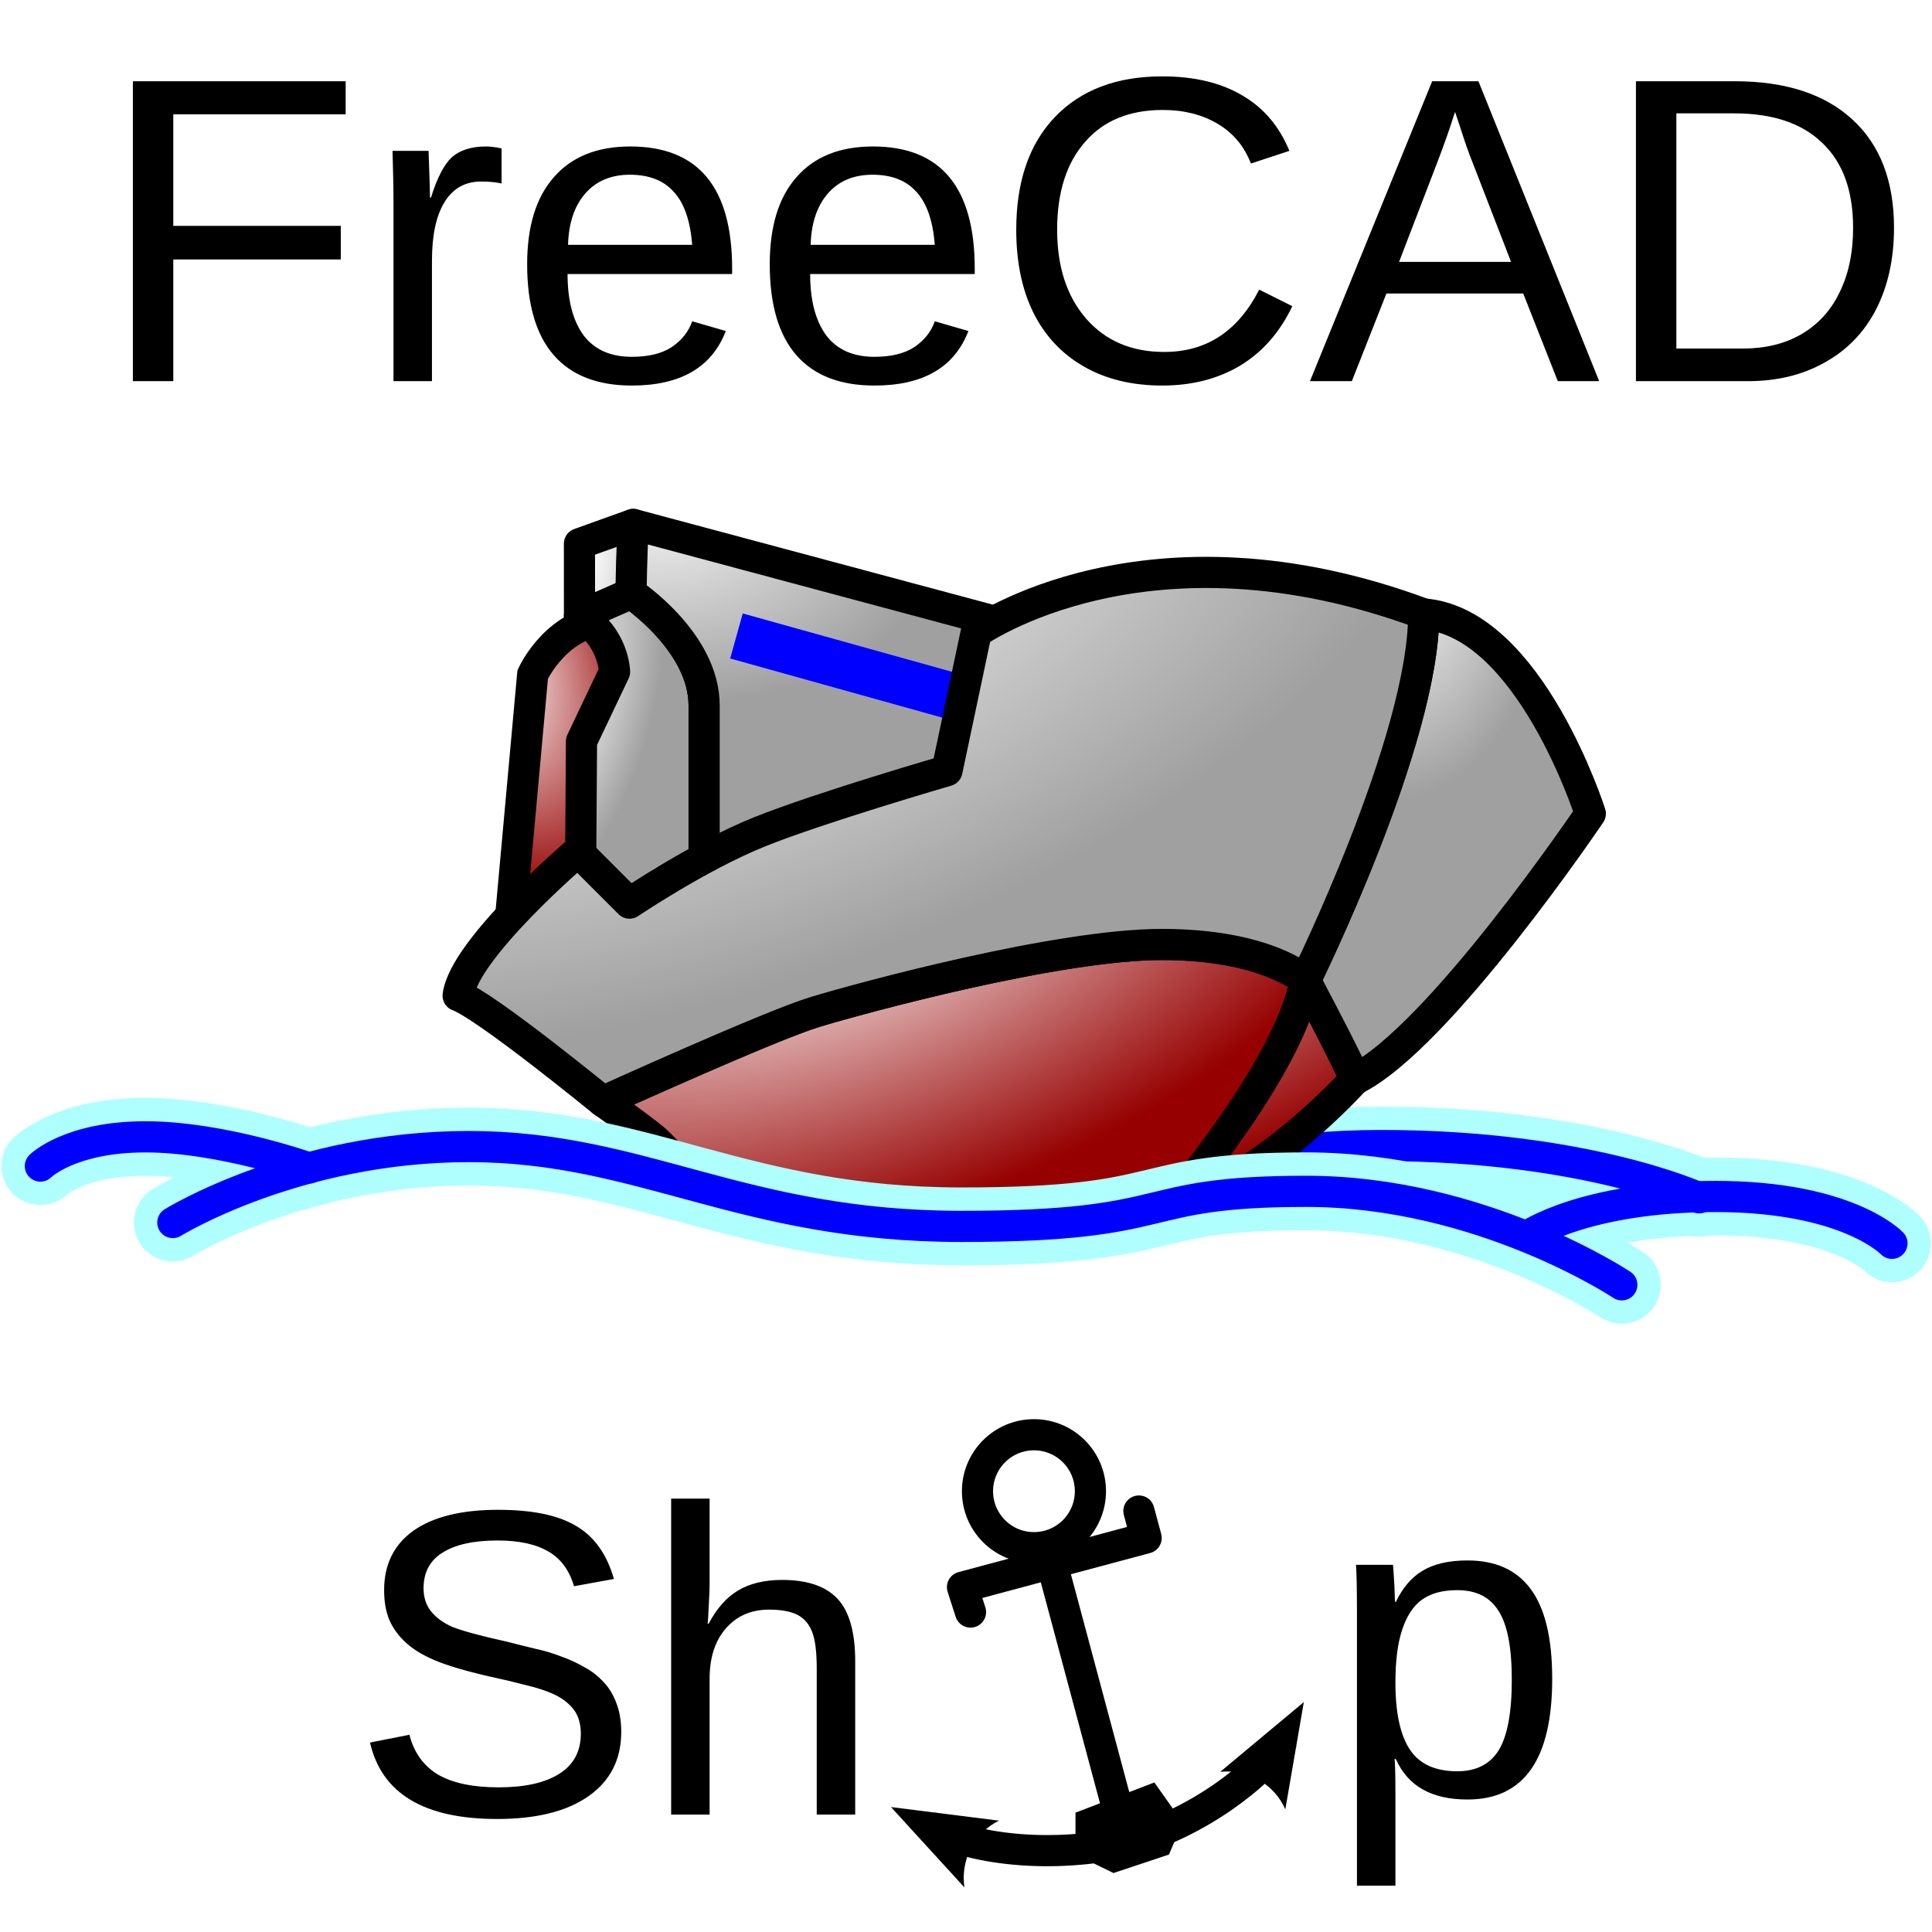
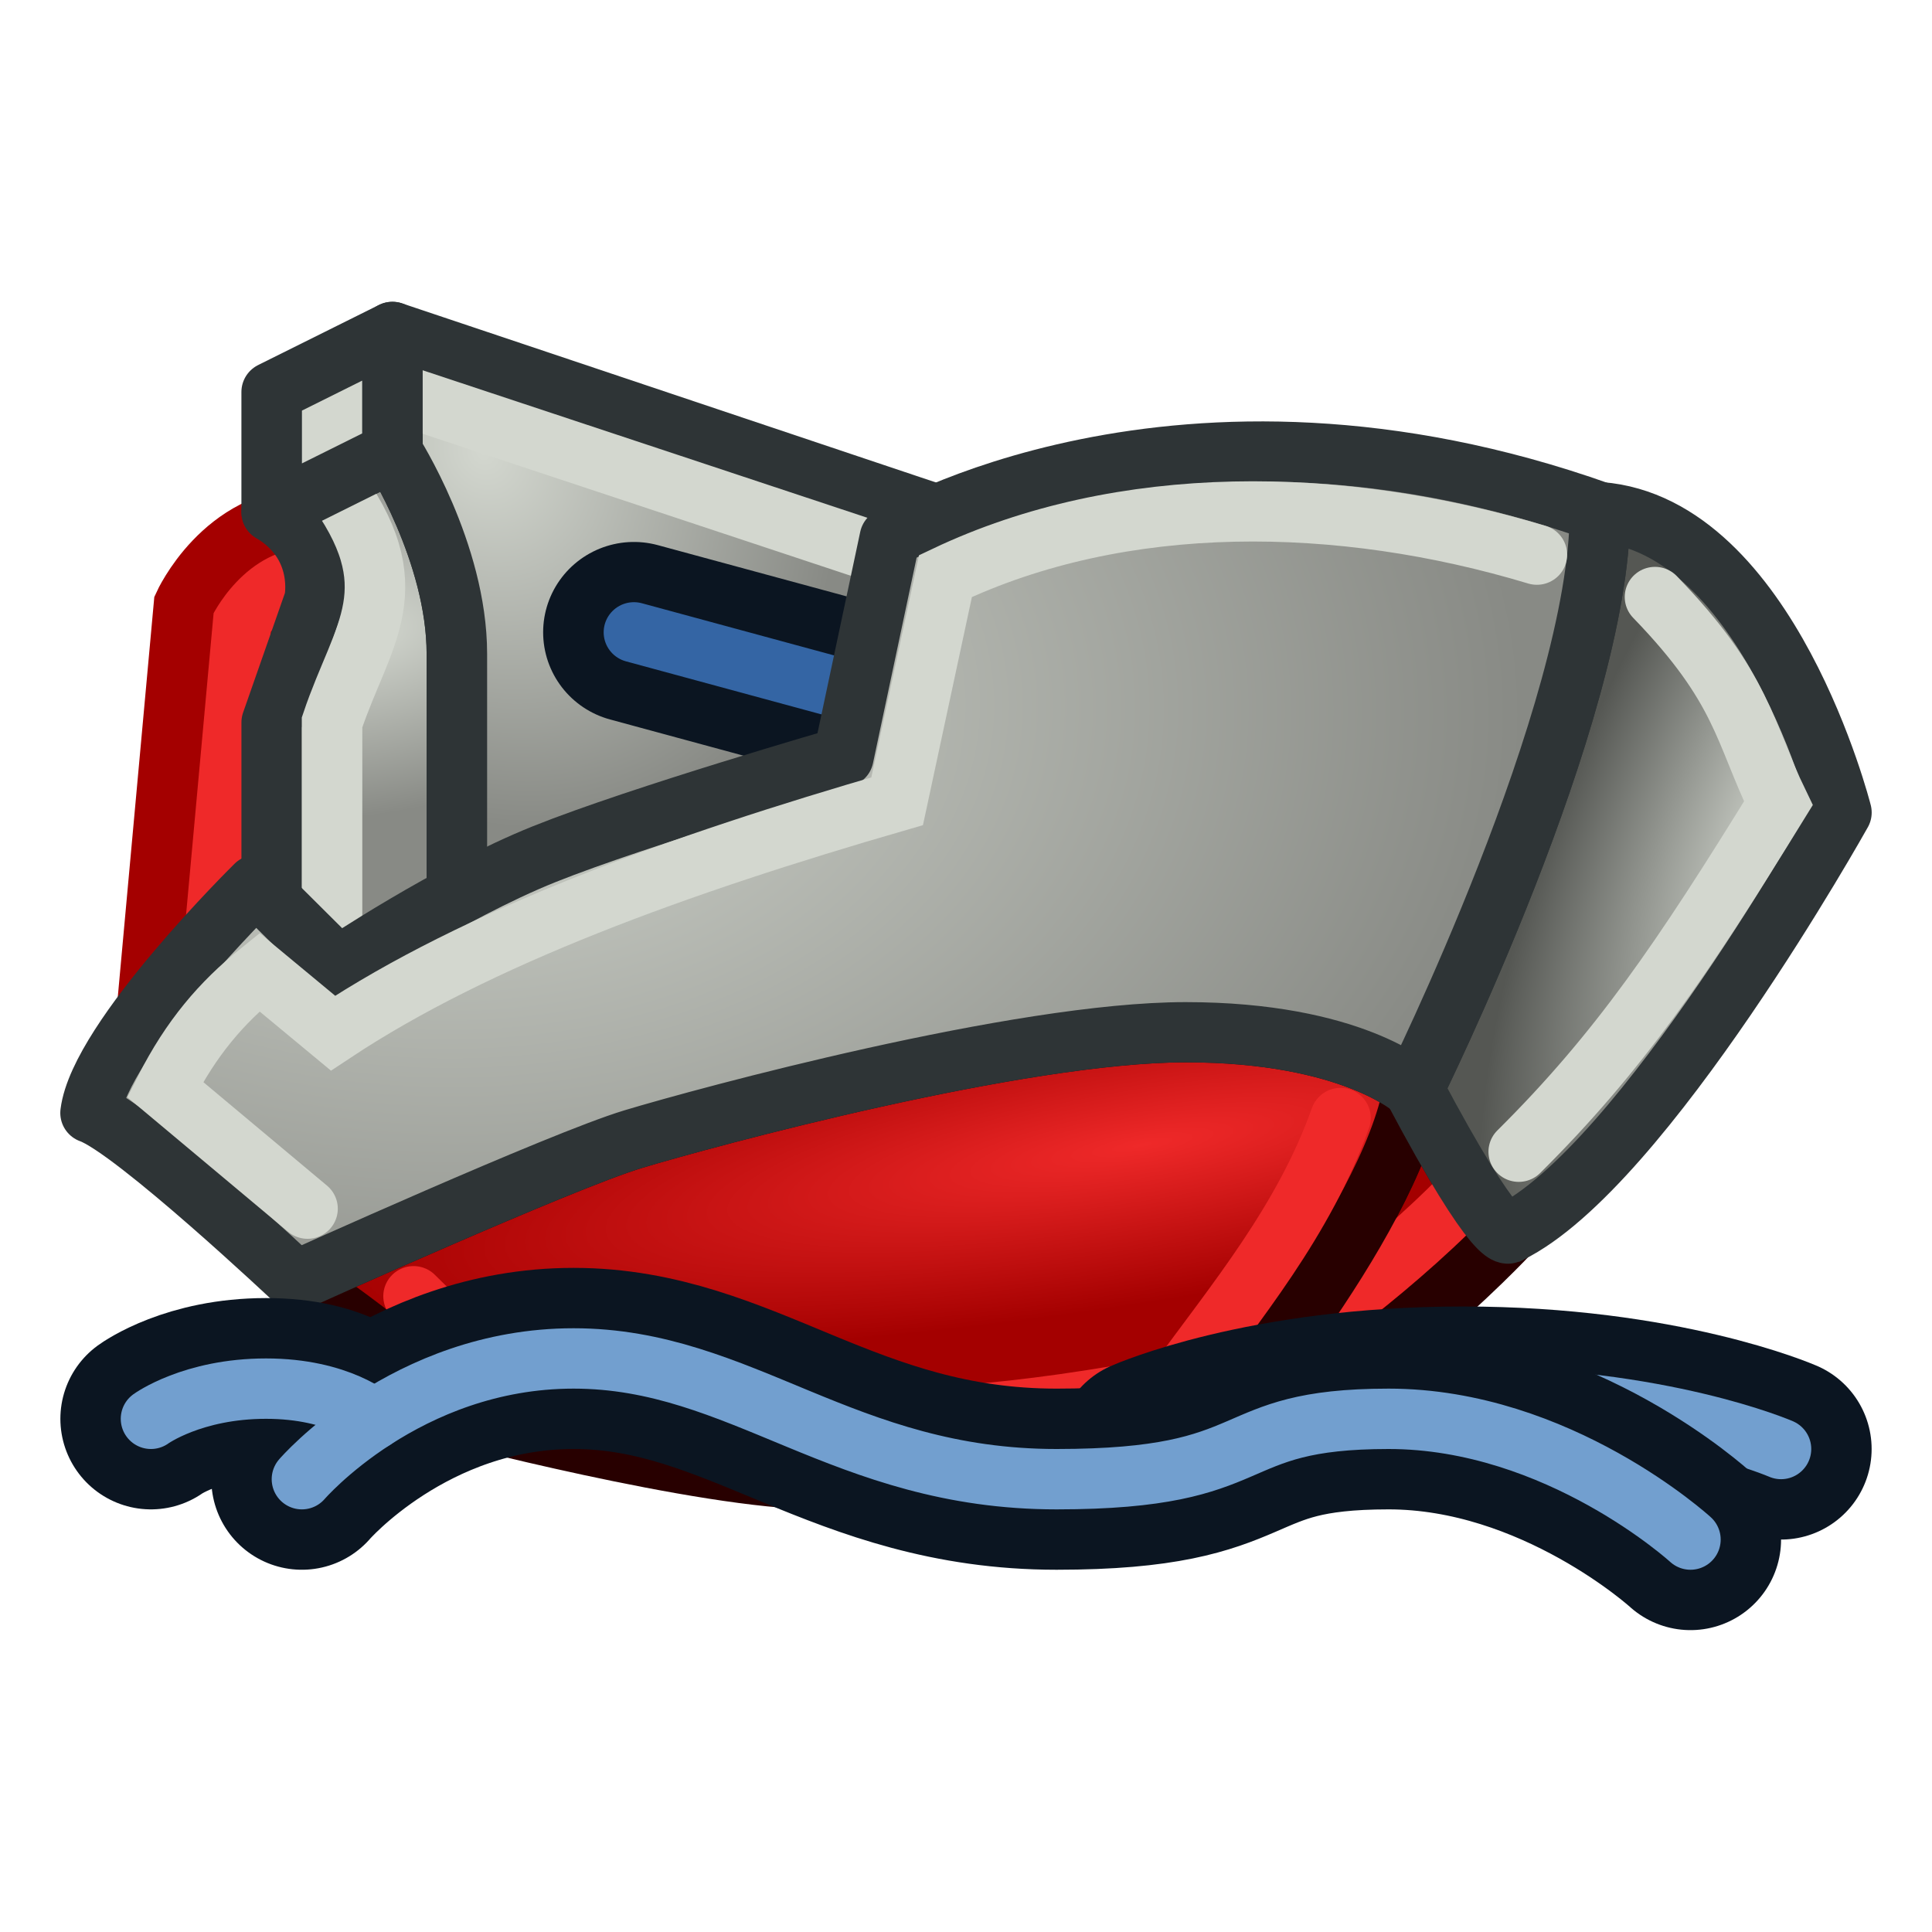
- <svg xmlns="http://www.w3.org/2000/svg" xmlns:xlink="http://www.w3.org/1999/xlink" width="256" height="256" id="svg2985" version="1.1">
+ <svg xmlns="http://www.w3.org/2000/svg" xmlns:xlink="http://www.w3.org/1999/xlink" width="64px" height="64px" id="svg2985" version="1.1">
  <defs id="defs2987">
-     <marker orient="auto" refY="0" refX="0" id="Arrow1Send" style="overflow:visible">
-       <path id="path4031" d="M 0,0 5,-5 -12.5,0 5,5 0,0 z" style="fill-rule:evenodd;stroke:#000000;stroke-width:1pt" transform="matrix(-0.2,0,0,-0.2,-1.2,0)" />
+     <marker orient="auto" refY="0.0" refX="0.0" id="Arrow1Send" style="overflow:visible;">
+       <path id="path4031" d="M 0.0,0.0 L 5.0,-5.0 L -12.5,0.0 L 5.0,5.0 L 0.0,0.0 z " style="fill-rule:evenodd;stroke:#000000;stroke-width:1.0pt;" transform="scale(0.2) rotate(180) translate(6,0)" />
    </marker>
-     <marker orient="auto" refY="0" refX="0" id="Arrow2Send" style="overflow:visible">
-       <path id="path4049" style="fill-rule:evenodd;stroke-width:0.625;stroke-linejoin:round" d="M 8.719,4.034 -2.207,0.016 8.719,-4.002 c -1.745,2.372 -1.735,5.617 -6e-7,8.035 z" transform="matrix(-0.3,0,0,-0.3,0.69,0)" />
+     <marker orient="auto" refY="0.0" refX="0.0" id="Arrow2Send" style="overflow:visible;">
+       <path id="path4049" style="fill-rule:evenodd;stroke-width:0.625;stroke-linejoin:round;" d="M 8.719,4.034 L -2.207,0.016 L 8.719,-4.002 C 6.973,-1.63 6.983,1.616 8.719,4.034 z " transform="scale(0.3) rotate(180) translate(-2.3,0)" />
    </marker>
-     <marker orient="auto" refY="0" refX="0" id="Arrow2Sstart" style="overflow:visible">
-       <path id="path4046" style="fill-rule:evenodd;stroke-width:0.625;stroke-linejoin:round" d="M 8.719,4.034 -2.207,0.016 8.719,-4.002 c -1.745,2.372 -1.735,5.617 -6e-7,8.035 z" transform="matrix(0.3,0,0,0.3,-0.69,0)" />
+     <marker orient="auto" refY="0.0" refX="0.0" id="Arrow2Sstart" style="overflow:visible">
+       <path id="path4046" style="fill-rule:evenodd;stroke-width:0.625;stroke-linejoin:round" d="M 8.719,4.034 L -2.207,0.016 L 8.719,-4.002 C 6.973,-1.63 6.983,1.616 8.719,4.034 z " transform="scale(0.3) translate(-2.3,0)" />
    </marker>
-     <marker orient="auto" refY="0" refX="0" id="Arrow2Mstart" style="overflow:visible">
-       <path id="path4040" style="fill-rule:evenodd;stroke-width:0.625;stroke-linejoin:round" d="M 8.719,4.034 -2.207,0.016 8.719,-4.002 c -1.745,2.372 -1.735,5.617 -6e-7,8.035 z" transform="scale(0.6,0.6)" />
+     <marker orient="auto" refY="0.0" refX="0.0" id="Arrow2Mstart" style="overflow:visible">
+       <path id="path4040" style="fill-rule:evenodd;stroke-width:0.625;stroke-linejoin:round" d="M 8.719,4.034 L -2.207,0.016 L 8.719,-4.002 C 6.973,-1.63 6.983,1.616 8.719,4.034 z " transform="scale(0.6) translate(0,0)" />
    </marker>
    <linearGradient id="linearGradient3900">
      <stop style="stop-color:#ffffff;stop-opacity:1;" offset="0" id="stop3902" />
      <stop style="stop-color:#a0a0a0;stop-opacity:1;" offset="1" id="stop3904" />
    </linearGradient>
    <linearGradient id="linearGradient3882">
      <stop style="stop-color:#ffffff;stop-opacity:1;" offset="0" id="stop3884" />
      <stop style="stop-color:#960000;stop-opacity:1;" offset="1" id="stop3886" />
    </linearGradient>
    <linearGradient id="linearGradient3860">
      <stop style="stop-color:#1e76e3;stop-opacity:1;" offset="0" id="stop3862" />
      <stop style="stop-color:#ffffff;stop-opacity:1;" offset="1" id="stop3864" />
    </linearGradient>
    <linearGradient xlink:href="#linearGradient3860-6" id="linearGradient3866-5" x1="31.125" y1="61.411" x2="30.114" y2="12.161" gradientUnits="userSpaceOnUse" />
    <linearGradient id="linearGradient3860-6">
      <stop style="stop-color:#5a9ff5;stop-opacity:1;" offset="0" id="stop3862-4" />
      <stop style="stop-color:#ffffff;stop-opacity:1;" offset="1" id="stop3864-4" />
    </linearGradient>
-     <radialGradient xlink:href="#linearGradient3882" id="radialGradient3890" cx="25.629" cy="38.445" fx="25.629" fy="38.445" r="11.77" gradientTransform="matrix(1.715961,-0.5951392,0.2922694,0.8426988,-28.84872,13.38741)" gradientUnits="userSpaceOnUse" />
-     <radialGradient xlink:href="#linearGradient3882" id="radialGradient3898" cx="31.803" cy="31.659" fx="31.803" fy="31.659" r="3.418" gradientTransform="matrix(4.734087,-1.179896,0.7314585,2.934825,-139.2891,-25.81716)" gradientUnits="userSpaceOnUse" />
-     <radialGradient xlink:href="#linearGradient3900" id="radialGradient3906" cx="20.212" cy="12.141" fx="20.212" fy="12.141" r="15.993" gradientTransform="matrix(1.69375,-0.5083302,0.2644766,0.8812327,-17.23268,18.82667)" gradientUnits="userSpaceOnUse" />
-     <radialGradient xlink:href="#linearGradient3900" id="radialGradient3914" cx="44.853" cy="22.64" fx="44.853" fy="22.64" r="5.074" gradientTransform="matrix(1,0,0,1.570512,0,-16.36741)" gradientUnits="userSpaceOnUse" />
-     <radialGradient xlink:href="#linearGradient3900" id="radialGradient3926" cx="18.051" cy="25.765" fx="18.051" fy="25.765" r="2.5" gradientTransform="matrix(1.187516,0.3000256,-0.661398,2.617846,13.65626,-48.87061)" gradientUnits="userSpaceOnUse" />
-     <radialGradient xlink:href="#linearGradient3900" id="radialGradient3930" gradientUnits="userSpaceOnUse" gradientTransform="matrix(1.187516,0.3000256,-0.661398,2.617846,13.65626,-48.87061)" cx="17.915" cy="24.185" fx="17.915" fy="24.185" r="2.5" />
-     <radialGradient xlink:href="#linearGradient3900" id="radialGradient3936" gradientUnits="userSpaceOnUse" gradientTransform="matrix(3.980826,0.9011177,-0.5961255,2.633476,-39.30629,-60.30421)" cx="18.421" cy="23.089" fx="18.421" fy="23.089" r="2.5" />
-     <radialGradient xlink:href="#linearGradient3882" id="radialGradient3946" cx="16.275" cy="23.719" fx="16.275" fy="23.719" r="3.682" gradientTransform="matrix(1.162297,-0.4241754,0.7124113,1.952101,-19.72707,-16.49821)" gradientUnits="userSpaceOnUse" />
-     <radialGradient xlink:href="#linearGradient3882" id="radialGradient3081" gradientUnits="userSpaceOnUse" gradientTransform="matrix(1.162297,-0.4241754,0.7124113,1.952101,-19.72707,-16.49821)" cx="16.275" cy="23.719" fx="16.275" fy="23.719" r="3.682" />
-     <radialGradient xlink:href="#linearGradient3900" id="radialGradient3083" gradientUnits="userSpaceOnUse" gradientTransform="matrix(1.187516,0.3000256,-0.661398,2.617846,13.65626,-48.87061)" cx="18.051" cy="25.765" fx="18.051" fy="25.765" r="2.5" />
-     <radialGradient xlink:href="#linearGradient3900" id="radialGradient3085" gradientUnits="userSpaceOnUse" gradientTransform="matrix(1.187516,0.3000256,-0.661398,2.617846,13.65626,-48.87061)" cx="17.915" cy="24.185" fx="17.915" fy="24.185" r="2.5" />
-     <radialGradient xlink:href="#linearGradient3900" id="radialGradient3087" gradientUnits="userSpaceOnUse" gradientTransform="matrix(3.980826,0.9011177,-0.5961255,2.633476,-39.30629,-60.30421)" cx="18.421" cy="23.089" fx="18.421" fy="23.089" r="2.5" />
-     <radialGradient xlink:href="#linearGradient3882" id="radialGradient3089" gradientUnits="userSpaceOnUse" gradientTransform="matrix(1.715961,-0.5951392,0.2922694,0.8426988,-28.84872,13.38741)" cx="25.629" cy="38.445" fx="25.629" fy="38.445" r="11.77" />
-     <radialGradient xlink:href="#linearGradient3882" id="radialGradient3091" gradientUnits="userSpaceOnUse" gradientTransform="matrix(4.734087,-1.179896,0.7314585,2.934825,-139.2891,-25.81716)" cx="31.803" cy="31.659" fx="31.803" fy="31.659" r="3.418" />
-     <radialGradient xlink:href="#linearGradient3900" id="radialGradient3093" gradientUnits="userSpaceOnUse" gradientTransform="matrix(1,0,0,1.570512,0,-16.36741)" cx="44.853" cy="22.64" fx="44.853" fy="22.64" r="5.074" />
-     <radialGradient xlink:href="#linearGradient3900" id="radialGradient3095" gradientUnits="userSpaceOnUse" gradientTransform="matrix(1.69375,-0.5083302,0.2644766,0.8812327,-17.23268,18.82667)" cx="20.212" cy="12.141" fx="20.212" fy="12.141" r="15.993" />
+     <linearGradient id="linearGradient3981">
+       <stop id="stop3983" offset="0" style="stop-color:#d3d7cf;stop-opacity:1" />
+       <stop id="stop3985" offset="1" style="stop-color:#888a85;stop-opacity:1" />
+     </linearGradient>
+     <linearGradient id="linearGradient3975">
+       <stop id="stop3977" offset="0" style="stop-color:#d3d7cf;stop-opacity:1" />
+       <stop id="stop3979" offset="1" style="stop-color:#888a85;stop-opacity:1" />
+     </linearGradient>
+     <linearGradient id="linearGradient3851">
+       <stop id="stop3853" offset="0" style="stop-color:#ef2929;stop-opacity:1" />
+       <stop id="stop3855" offset="1" style="stop-color:#a40000;stop-opacity:1" />
+     </linearGradient>
+     <linearGradient id="linearGradient3924">
+       <stop id="stop3926" offset="0" style="stop-color:#d3d7cf;stop-opacity:1" />
+       <stop id="stop3928" offset="1" style="stop-color:#555753;stop-opacity:1" />
+     </linearGradient>
+     <linearGradient id="linearGradient3932">
+       <stop id="stop3934" offset="0" style="stop-color:#d3d7cf;stop-opacity:1" />
+       <stop id="stop3936" offset="1" style="stop-color:#888a85;stop-opacity:1" />
+     </linearGradient>
+     <radialGradient xlink:href="#linearGradient3981" id="radialGradient3145" gradientUnits="userSpaceOnUse" gradientTransform="matrix(0.2434982,1.460991,-2.663366,0.4438938,83.6033,-17.06587)" cx="20.197" cy="25.416" fx="20.197" fy="25.416" r="2.5" />
+     <radialGradient xlink:href="#linearGradient3975" id="radialGradient3147" gradientUnits="userSpaceOnUse" gradientTransform="matrix(1.704489,2.678482,-2.277974,1.44962,44.85021,-66.29292)" cx="19.3" cy="23.917" fx="19.3" fy="23.917" r="2.5" />
+     <radialGradient xlink:href="#linearGradient3851" id="radialGradient3149" gradientUnits="userSpaceOnUse" gradientTransform="matrix(-2.335886,0.381384,-0.07170625,-0.4391838,-2.735927,51.80958)" cx="19.609" cy="43.434" fx="19.609" fy="43.434" r="11.77" />
+     <radialGradient xlink:href="#linearGradient3924" id="radialGradient3151" gradientUnits="userSpaceOnUse" gradientTransform="matrix(1.537354,-3.512408,1.279007,0.5598118,-142.1554,187.5996)" cx="49.533" cy="27.881" fx="49.533" fy="27.881" r="5.074" />
+     <radialGradient xlink:href="#linearGradient3932" id="radialGradient3153" gradientUnits="userSpaceOnUse" gradientTransform="matrix(2.255016,0.07544973,-0.05054569,1.510693,-120.157,-4.659936)" cx="20.411" cy="18.774" fx="20.411" fy="18.774" r="15.993" />
+     <radialGradient xlink:href="#linearGradient3981-3" id="radialGradient3909" gradientUnits="userSpaceOnUse" gradientTransform="matrix(0.2434982,1.460991,-2.663366,0.4438938,83.6033,-17.06587)" cx="20.197" cy="25.416" fx="20.197" fy="25.416" r="2.5" />
+     <linearGradient id="linearGradient3981-3">
+       <stop id="stop3983-6" offset="0" style="stop-color:#d3d7cf;stop-opacity:1" />
+       <stop id="stop3985-7" offset="1" style="stop-color:#888a85;stop-opacity:1" />
+     </linearGradient>
+     <radialGradient xlink:href="#linearGradient3975-5" id="radialGradient3913" gradientUnits="userSpaceOnUse" gradientTransform="matrix(1.704489,2.678482,-2.277974,1.44962,44.85021,-66.29292)" cx="19.3" cy="23.917" fx="19.3" fy="23.917" r="2.5" />
+     <linearGradient id="linearGradient3975-5">
+       <stop id="stop3977-3" offset="0" style="stop-color:#d3d7cf;stop-opacity:1" />
+       <stop id="stop3979-5" offset="1" style="stop-color:#888a85;stop-opacity:1" />
+     </linearGradient>
+     <radialGradient xlink:href="#linearGradient3851-6" id="radialGradient3829" gradientUnits="userSpaceOnUse" gradientTransform="matrix(-2.335886,0.381384,-0.07170625,-0.4391838,85.34644,51.03267)" cx="19.609" cy="43.434" fx="19.609" fy="43.434" r="11.77" />
+     <linearGradient id="linearGradient3851-6">
+       <stop id="stop3853-2" offset="0" style="stop-color:#ef2929;stop-opacity:1" />
+       <stop id="stop3855-9" offset="1" style="stop-color:#a40000;stop-opacity:1" />
+     </linearGradient>
+     <radialGradient xlink:href="#linearGradient3924-1" id="radialGradient3823" gradientUnits="userSpaceOnUse" gradientTransform="matrix(1.537354,-3.512408,1.279007,0.5598118,-54.073,186.8227)" cx="49.533" cy="27.881" fx="49.533" fy="27.881" r="5.074" />
+     <linearGradient id="linearGradient3924-1">
+       <stop id="stop3926-2" offset="0" style="stop-color:#d3d7cf;stop-opacity:1" />
+       <stop id="stop3928-7" offset="1" style="stop-color:#555753;stop-opacity:1" />
+     </linearGradient>
+     <radialGradient xlink:href="#linearGradient3932-0" id="radialGradient3820" gradientUnits="userSpaceOnUse" gradientTransform="matrix(2.255016,0.07544973,-0.05054569,1.510693,-32.07466,-5.436848)" cx="20.411" cy="18.774" fx="20.411" fy="18.774" r="15.993" />
+     <linearGradient id="linearGradient3932-0">
+       <stop id="stop3934-9" offset="0" style="stop-color:#d3d7cf;stop-opacity:1" />
+       <stop id="stop3936-3" offset="1" style="stop-color:#888a85;stop-opacity:1" />
+     </linearGradient>
+     <radialGradient xlink:href="#linearGradient3981-3" id="radialGradient3172" gradientUnits="userSpaceOnUse" gradientTransform="matrix(0.2434982,1.460991,-2.663366,0.4438938,83.6033,-17.06587)" cx="20.197" cy="25.416" fx="20.197" fy="25.416" r="2.5" />
+     <radialGradient xlink:href="#linearGradient3975-5" id="radialGradient3174" gradientUnits="userSpaceOnUse" gradientTransform="matrix(1.704489,2.678482,-2.277974,1.44962,44.85021,-66.29292)" cx="19.3" cy="23.917" fx="19.3" fy="23.917" r="2.5" />
+     <radialGradient xlink:href="#linearGradient3851-6" id="radialGradient3176" gradientUnits="userSpaceOnUse" gradientTransform="matrix(-2.335886,0.381384,-0.07170625,-0.4391838,85.34644,51.03267)" cx="19.609" cy="43.434" fx="19.609" fy="43.434" r="11.77" />
+     <radialGradient xlink:href="#linearGradient3924-1" id="radialGradient3178" gradientUnits="userSpaceOnUse" gradientTransform="matrix(1.537354,-3.512408,1.279007,0.5598118,-54.073,186.8227)" cx="49.533" cy="27.881" fx="49.533" fy="27.881" r="5.074" />
+     <radialGradient xlink:href="#linearGradient3932-0" id="radialGradient3180" gradientUnits="userSpaceOnUse" gradientTransform="matrix(2.255016,0.07544973,-0.05054569,1.510693,-32.07466,-5.436848)" cx="20.411" cy="18.774" fx="20.411" fy="18.774" r="15.993" />
  </defs>
-   <g id="layer1" transform="translate(0,192)">
-     <g id="g3045" transform="matrix(4.1291,0,0,4.1291,-0.5867063,-198.2687)">
-       <text id="text3992" y="13.75" x="3.25" style="font-size:40px;font-style:normal;font-variant:normal;font-weight:normal;font-stretch:normal;line-height:125%;letter-spacing:0px;word-spacing:0px;fill:#000000;fill-opacity:1;stroke:none;font-family:Arial;-inkscape-font-specification:Arial" xml:space="preserve">
-         <tspan style="font-size:14px" y="13.75" x="3.25" id="tspan3994">FreeCAD</tspan>
-       </text>
-       <path id="path3856" d="m 49.144,41.196 c 0,0 1.812,-1.282 6.055,-1.282 4.243,0 5.657,1.503 5.657,1.503" style="fill:none;stroke:#afffff;stroke-width:2.5;stroke-linecap:round;stroke-linejoin:round;stroke-miterlimit:4;stroke-opacity:1;stroke-dasharray:none" />
-       <path id="path3860" d="m 1.438,38.938 c 0,0 0.938,-0.938 3.375,-0.938 2.438,0 5.25,1 5.25,1" style="fill:none;stroke:#afffff;stroke-width:2.5;stroke-linecap:round;stroke-linejoin:round;stroke-miterlimit:4;stroke-opacity:1;stroke-dasharray:none" />
-       <path id="path3864" d="m 54.668,39.958 c 0,0 -3.624,-1.679 -10.209,-1.679 -6.585,0 -10.607,2.475 -10.607,2.475" style="fill:none;stroke:#afffff;stroke-width:2.5;stroke-linecap:round;stroke-linejoin:round;stroke-miterlimit:4;stroke-opacity:1;stroke-dasharray:none" />
-       <path style="fill:none;stroke:#0000ff;stroke-width:1;stroke-linecap:round;stroke-linejoin:round;stroke-miterlimit:4;stroke-opacity:1;stroke-dasharray:none" d="m 54.668,39.958 c 0,0 -3.624,-1.679 -10.209,-1.679 -6.585,0 -10.607,2.475 -10.607,2.475" id="path3866" />
-       <g id="g3977">
-         <g id="g3968">
-           <g id="g3953">
-             <path style="fill:url(#radialGradient3081);fill-opacity:1;stroke:#000000;stroke-width:1px;stroke-linecap:butt;stroke-linejoin:miter;stroke-opacity:1" d="m 16.529,30.943 0.707,-7.778 c 0,0 0.795,-1.768 2.563,-1.768 1.768,0 2.033,1.061 2.033,1.061 l 1.061,8.22 z" id="path3938" />
-             <g id="g3948">
-               <path id="path3918" d="m 18.738,21.286 1.657,-0.729 c 0,0 2.342,1.547 2.342,3.602 0,2.055 0,7.159 0,7.159 l -3.988,1.738 0.054,-7.748 1.061,-2.232 c 0,0 -0.022,-1.127 -1.127,-1.79 z" style="fill:url(#radialGradient3083);fill-opacity:1;stroke:#000000;stroke-width:1px;stroke-linecap:round;stroke-linejoin:round;stroke-opacity:1" />
-               <path style="fill:url(#radialGradient3085);fill-opacity:1;stroke:#000000;stroke-width:1px;stroke-linecap:round;stroke-linejoin:round;stroke-opacity:1" d="m 18.738,21.286 1.657,-0.729 0.066,-2.21 -1.724,0.619 z" id="path3928" />
-               <path style="fill:url(#radialGradient3087);fill-opacity:1;stroke:#000000;stroke-width:1px;stroke-linecap:round;stroke-linejoin:round;stroke-opacity:1" d="m 22.738,31.318 c 0,0 0,-5.104 0,-7.159 0,-2.055 -2.342,-3.602 -2.342,-3.602 0,-0.927 0.066,-2.21 0.066,-2.21 l 15.056,4.034 0,2.109 c 0,0 -1.93,-0.177 -1.93,1.503 0,1.679 0,7.513 0,7.513 z" id="path3932" />
-             </g>
-           </g>
-           <path id="path3966" d="M 23.776,21.927 32.152,24.263" style="fill:none;stroke:#0000ff;stroke-width:1.5;stroke-linecap:butt;stroke-linejoin:miter;stroke-miterlimit:4;stroke-opacity:1;stroke-dasharray:none" />
-         </g>
-         <g id="g3960">
-           <path id="path3870" d="m 42.029,32.976 c 0,0 -1.237,-1.149 -4.596,-1.149 -3.359,0 -9.679,1.724 -11.137,2.166 -1.458,0.442 -6.806,2.873 -6.806,2.873 0,0 1.458,1.016 1.768,1.326 0.309,0.309 1.282,1.326 1.282,1.326 0,0 5.171,1.37 7.513,1.37 2.342,0 7.734,-0.751 7.734,-0.751 0,0 3.757,-4.375 4.243,-7.159 z" style="fill:url(#radialGradient3089);fill-opacity:1;stroke:#000000;stroke-width:1px;stroke-linecap:round;stroke-linejoin:round;stroke-opacity:1" />
-           <path style="fill:url(#radialGradient3091);fill-opacity:1;stroke:#000000;stroke-width:1px;stroke-linecap:round;stroke-linejoin:round;stroke-opacity:1" d="m 37.786,40.135 c 0,0 3.757,-4.375 4.243,-7.159 1.724,3.27 1.591,3.182 1.591,3.182 0,0 -3.049,3.403 -5.834,3.977 z" id="path3874" />
-           <path id="path3876" d="m 45.829,21.22 c 0,4.066 -3.801,11.756 -3.801,11.756 1.724,3.27 1.591,3.182 1.591,3.182 2.696,-1.326 7.557,-8.529 7.557,-8.529 0,0 -1.945,-6.143 -5.347,-6.408" style="fill:url(#radialGradient3093);fill-opacity:1;stroke:#000000;stroke-width:1px;stroke-linecap:round;stroke-linejoin:round;stroke-opacity:1" />
-           <path style="fill:url(#radialGradient3095);fill-opacity:1;stroke:#000000;stroke-width:1px;stroke-linecap:round;stroke-linejoin:round;stroke-opacity:1" d="m 14.844,33.469 c 0.186,-1.506 3.844,-4.625 3.844,-4.625 L 20.344,30.5 c 0,0 2.219,-1.5 4.156,-2.281 C 26.438,27.438 30.531,26.25 30.531,26.25 l 0.938,-4.438 c 0,0 5.471,-3.904 14.361,-0.592 0,4.066 -3.801,11.756 -3.801,11.756 0,0 -1.237,-1.149 -4.596,-1.149 -3.359,0 -9.679,1.724 -11.137,2.166 -1.458,0.442 -6.806,2.873 -6.806,2.873 0,0 -3.771,-3.084 -4.646,-3.396" id="path3878" />
-         </g>
+   <g id="layer1">
+     <g id="g3153" transform="matrix(1,0,0,0.9950907,1.417632,-1.318576)">
+       <path style="fill:#a40000;fill-opacity:1;stroke:#ef2929;stroke-width:2.005;stroke-linecap:butt;stroke-linejoin:miter;stroke-opacity:1" d="M 5.42,34.756 6.582,21.977 c 0,0 1.484,-2.241 4.388,-2.241 2.904,0 3.163,1.08 3.163,1.08 l 1.743,13.505 z" id="path3938-5" />
+       <path style="fill:none;stroke:#a40000;stroke-width:2.005;stroke-linecap:butt;stroke-linejoin:miter;stroke-opacity:1" d="M 3.516,34.236 4.677,21.457 c 0,0 1.307,-2.904 4.211,-2.904 2.904,0 3.34,1.743 3.34,1.743 l 1.743,13.505 z" id="path3938" />
+       <g style="stroke:#2e3436;stroke-width:1.22" id="g3948" transform="matrix(1.642861,0,0,1.642861,-23.63867,-16.59899)">
+         <path id="path3918" d="m 19.004,21.288 2.435,-1.217 c 0,0 1.299,2.033 1.299,4.088 0,2.055 0,7.159 0,7.159 l -3.734,1.535 0,-7.304 0.861,-2.473 c 0,0 0.244,-1.125 -0.861,-1.788 z" style="fill:url(#radialGradient3172);fill-opacity:1;stroke:#2e3436;stroke-width:1.22;stroke-linecap:round;stroke-linejoin:round;stroke-opacity:1" />
+         <path style="fill:url(#radialGradient3174);fill-opacity:1;stroke:#2e3436;stroke-width:1.22;stroke-linecap:round;stroke-linejoin:round;stroke-opacity:1" d="m 22.738,31.318 c 0,0 0,-5.104 0,-7.159 0,-2.055 -1.299,-4.088 -1.299,-4.088 0,-0.927 0,-2.435 0,-2.435 l 14.079,4.746 0,2.109 c 0,0 -1.93,-0.177 -1.93,1.503 0,1.679 0,7.513 0,7.513 z" id="path3932" />
      </g>
-       <path id="path3082" d="m 5.688,40.75 c 0,0 3.938,-2.438 9.5,-2.438 5.562,0 8.75,2.562 15.812,2.562 7.062,0 5.438,-1.125 11.062,-1.125 5.625,0 10.125,3 10.125,3" style="fill:none;stroke:#afffff;stroke-width:2.5;stroke-linecap:round;stroke-linejoin:round;stroke-miterlimit:4;stroke-opacity:1;stroke-dasharray:none" />
-       <path style="fill:none;stroke:#0000ff;stroke-width:1;stroke-linecap:round;stroke-linejoin:round;stroke-miterlimit:4;stroke-opacity:1;stroke-dasharray:none" d="m 5.688,40.75 c 0,0 3.938,-2.438 9.5,-2.438 5.562,0 8.75,2.562 15.812,2.562 7.062,0 5.438,-1.125 11.062,-1.125 5.625,0 10.125,3 10.125,3" id="path3852" />
-       <path style="fill:none;stroke:#0000ff;stroke-width:1;stroke-linecap:round;stroke-linejoin:round;stroke-miterlimit:4;stroke-opacity:1;stroke-dasharray:none" d="m 49.144,41.196 c 0,0 1.812,-1.282 6.055,-1.282 4.243,0 5.657,1.503 5.657,1.503" id="path3858" />
-       <path style="fill:none;stroke:#0000ff;stroke-width:1;stroke-linecap:round;stroke-linejoin:round;stroke-miterlimit:4;stroke-opacity:1;stroke-dasharray:none" d="m 1.438,38.938 c 0,0 0.938,-0.938 3.375,-0.938 2.438,0 5.25,1 5.25,1" id="path3862" />
-       <text id="text3996" y="59.75" x="11.375" style="font-size:40px;font-style:normal;font-variant:normal;font-weight:normal;font-stretch:normal;line-height:125%;letter-spacing:0px;word-spacing:0px;fill:#000000;fill-opacity:1;stroke:none;font-family:Arial;-inkscape-font-specification:Arial" xml:space="preserve">
-         <tspan style="font-size:14px" y="59.75" x="11.375" id="tspan3998">Sh</tspan>
-       </text>
-       <text id="text4000" y="59.125" x="42.75" style="font-size:14px;font-style:normal;font-variant:normal;font-weight:normal;font-stretch:normal;line-height:125%;letter-spacing:0px;word-spacing:0px;fill:#000000;fill-opacity:1;stroke:none;font-family:Arial;-inkscape-font-specification:Arial" xml:space="preserve">
-         <tspan y="59.125" x="42.75" id="tspan4002">p</tspan>
-       </text>
-       <g transform="translate(0.5303301,0)" id="g5774">
-         <path style="fill:none;stroke:#000000;stroke-width:1;stroke-linecap:round;stroke-linejoin:round;stroke-miterlimit:4;stroke-opacity:1;stroke-dasharray:none;stroke-dashoffset:0" id="path4004" d="m 34.604,49.372 c 0,1.001 -0.811,1.812 -1.812,1.812 -1.001,0 -1.812,-0.811 -1.812,-1.812 0,-1.001 0.811,-1.812 1.812,-1.812 1.001,0 1.812,0.811 1.812,1.812 z" />
-         <path style="fill:none;stroke:#000000;stroke-width:1px;stroke-linecap:round;stroke-linejoin:round;stroke-opacity:1" d="M 30.756,53.25 30.499,52.451 36.392,50.872 36.16,50.008" id="path4006" />
-         <path style="fill:none;stroke:#000000;stroke-width:1px;stroke-linecap:butt;stroke-linejoin:miter;stroke-opacity:1" d="m 33.375,51.719 2.385,8.902" id="path4008" />
-         <path style="fill:none;stroke:#000000;stroke-width:1px;stroke-linecap:butt;stroke-linejoin:round;stroke-opacity:1;marker-start:url(#Arrow2Sstart);marker-end:url(#Arrow2Send)" d="m 29.406,60.125 c 1.812,0.938 4.632,0.963 6.594,0.438 1.962,-0.526 4.117,-2.099 4.781,-3.25" id="path4010" />
-         <path style="fill:#000000;fill-opacity:1;stroke:none" d="m 34.125,61.031 0,-1.344 2.531,-0.969 L 37.562,60 37.125,61.031 35.344,61.625 z" id="path5772" />
-       </g>
+       <path id="path3939" d="m 29.582,20.374 -18,-6 -2,1 0,2 c 2.625,3.531 1,5 0,8 l 0,8" style="fill:none;stroke:#d3d7cf;stroke-width:2.005;stroke-linecap:round;stroke-linejoin:miter;stroke-opacity:1" />
+       <path style="fill:none;stroke:#0b1521;stroke-width:6.015;stroke-linecap:round;stroke-linejoin:miter;stroke-miterlimit:4;stroke-opacity:1;stroke-dasharray:none" d="m 19.582,22.374 22,6" id="path3966" />
+       <path style="fill:none;stroke:#3465a4;stroke-width:2.005;stroke-linecap:round;stroke-linejoin:miter;stroke-miterlimit:4;stroke-opacity:1;stroke-dasharray:none" d="m 19.582,22.374 22,6" id="path3966-3" />
+       <path id="path3874" d="m 38.439,49.337 c 0,0 6.171,-7.188 6.97,-11.762 2.832,5.373 3.174,4.799 3.174,4.799 0,0 -5.57,6.019 -10.144,6.963 z" style="fill:#a40000;fill-opacity:1;stroke:#280000;stroke-width:2.005;stroke-linecap:round;stroke-linejoin:round;stroke-opacity:1" />
+       <path id="path3857" d="m 48.582,39.453 c -2.652,3.147 -5.578,5.311 -8.516,7.438" style="fill:none;stroke:#ef2929;stroke-width:2.005;stroke-linecap:butt;stroke-linejoin:miter;stroke-opacity:1" />
+       <path style="fill:url(#radialGradient3176);fill-opacity:1;stroke:#280000;stroke-width:2.005;stroke-linecap:round;stroke-linejoin:round;stroke-opacity:1" d="m 45.409,37.575 c 0,0 -2.033,-1.888 -7.551,-1.888 -5.518,0 -15.9,2.832 -18.296,3.558 -2.396,0.726 -11.181,4.719 -11.181,4.719 0,0 2.396,1.67 2.904,2.178 0.508,0.508 2.106,2.178 2.106,2.178 0,0 8.495,2.251 12.343,2.251 3.848,0 12.706,-1.234 12.706,-1.234 0,0 6.171,-7.188 6.97,-11.762 z" id="path3870" />
+       <path style="fill:url(#radialGradient3178);fill-opacity:1;stroke:#2e3436;stroke-width:2.005;stroke-linecap:round;stroke-linejoin:round;stroke-opacity:1" d="m 51.582,18.374 c 0,6.68 -6.174,19.201 -6.174,19.201 2.832,5.373 3.174,4.799 3.174,4.799 4.429,-2.178 11,-14 11,-14 0,0 -2.409,-9.564 -8,-10" id="path3876" />
+       <path id="path3878" d="m 1.582,38.374 c 0.305,-2.474 5.48,-7.587 5.48,-7.587 l 2.721,2.721 c 0,0 3.645,-2.464 6.828,-3.748 3.183,-1.283 9.909,-3.234 9.909,-3.234 l 1.54,-7.29 c 0,0 9.522,-5.861 23.522,-0.861 0,6.68 -6.174,19.201 -6.174,19.201 0,0 -2.033,-1.888 -7.551,-1.888 -5.518,0 -15.9,2.832 -18.296,3.558 -2.396,0.726 -11.181,4.719 -11.181,4.719 0,0 -5.36,-5.077 -6.798,-5.59" style="fill:url(#radialGradient3180);fill-opacity:1;stroke:#2e3436;stroke-width:2.005;stroke-linecap:round;stroke-linejoin:round;stroke-opacity:1" />
+       <path id="path3849" d="m 42.988,38.543 c -1.218,3.437 -3.441,6.09 -5.468,8.894 -10.53,2.046 -15.549,1.04 -23.169,-0.912 l -2.069,-2.05" style="fill:none;stroke:#ef2929;stroke-width:2.005;stroke-linecap:round;stroke-linejoin:miter;stroke-opacity:1" />
+       <path id="path3922" d="M 48.892,39.667 C 52.216,36.352 54.302,33.269 57.494,28.065 56.346,25.686 56.327,24.228 53.406,21.198" style="fill:none;stroke:#d3d7cf;stroke-width:2.005;stroke-linecap:round;stroke-linejoin:miter;stroke-opacity:1" />
+       <path id="path3930" d="m 8.77,41.562 -4.719,-3.969 c 0.862,-1.713 1.876,-2.9 3.125,-3.906 l 2.438,2.031 C 14.407,32.523 21.021,30.117 28.301,27.999 l 1.601,-7.497 C 35.764,17.703 42.976,17.817 49.494,19.79" style="fill:none;stroke:#d3d7cf;stroke-width:2.005;stroke-linecap:round;stroke-linejoin:miter;stroke-opacity:1" />
+       <path style="fill:#d3d7cf;fill-opacity:1;stroke:#2e3436;stroke-width:2.005;stroke-linecap:round;stroke-linejoin:round;stroke-opacity:1" d="m 7.582,18.374 4,-2 0,-4 -4,2 z" id="path3928-2" />
+     </g>
+     <g id="g3155" transform="translate(104,-14)">
+       <path id="path3860" d="m -99,61 c 0,0 1.375,-1 3.812,-1 C -92.75,60 -92,61 -92,61" style="fill:none;stroke:#0b1521;stroke-width:6;stroke-linecap:round;stroke-linejoin:round;stroke-miterlimit:4;stroke-opacity:1;stroke-dasharray:none" />
+       <path id="path3864" d="m -45,62 c 0,0 -3.956,-1.721 -10.541,-1.721 C -62.126,60.279 -66,62 -66,62" style="fill:none;stroke:#0b1521;stroke-width:6;stroke-linecap:round;stroke-linejoin:round;stroke-miterlimit:4;stroke-opacity:1;stroke-dasharray:none" />
+       <path style="fill:none;stroke:#729fcf;stroke-width:2;stroke-linecap:round;stroke-linejoin:round;stroke-miterlimit:4;stroke-opacity:1;stroke-dasharray:none" d="m -45,62 c 0,0 -3.956,-1.721 -10.541,-1.721 C -62.126,60.279 -66,62 -66,62" id="path3866" />
+       <path id="path3082" d="m -94,63 c 0,0 3.438,-4 9,-4 5.562,0 8.938,4 16,4 7.062,0 5.375,-2 11,-2 5.625,0 10,4 10,4" style="fill:none;stroke:#0b1521;stroke-width:6;stroke-linecap:round;stroke-linejoin:round;stroke-miterlimit:4;stroke-opacity:1;stroke-dasharray:none" />
+       <path style="fill:none;stroke:#729fcf;stroke-width:2;stroke-linecap:round;stroke-linejoin:round;stroke-miterlimit:4;stroke-opacity:1;stroke-dasharray:none" d="m -94,63 c 0,0 3.438,-4 9,-4 5.562,0 8.938,4 16,4 7.062,0 5.375,-2 11,-2 5.625,0 10,4 10,4" id="path3852" />
+       <path style="fill:none;stroke:#729fcf;stroke-width:2;stroke-linecap:round;stroke-linejoin:round;stroke-miterlimit:4;stroke-opacity:1;stroke-dasharray:none" d="m -99,61 c 0,0 1.375,-1 3.812,-1 2.438,0 3.569,1.021 3.569,1.021" id="path3862" />
    </g>
  </g>
</svg>
